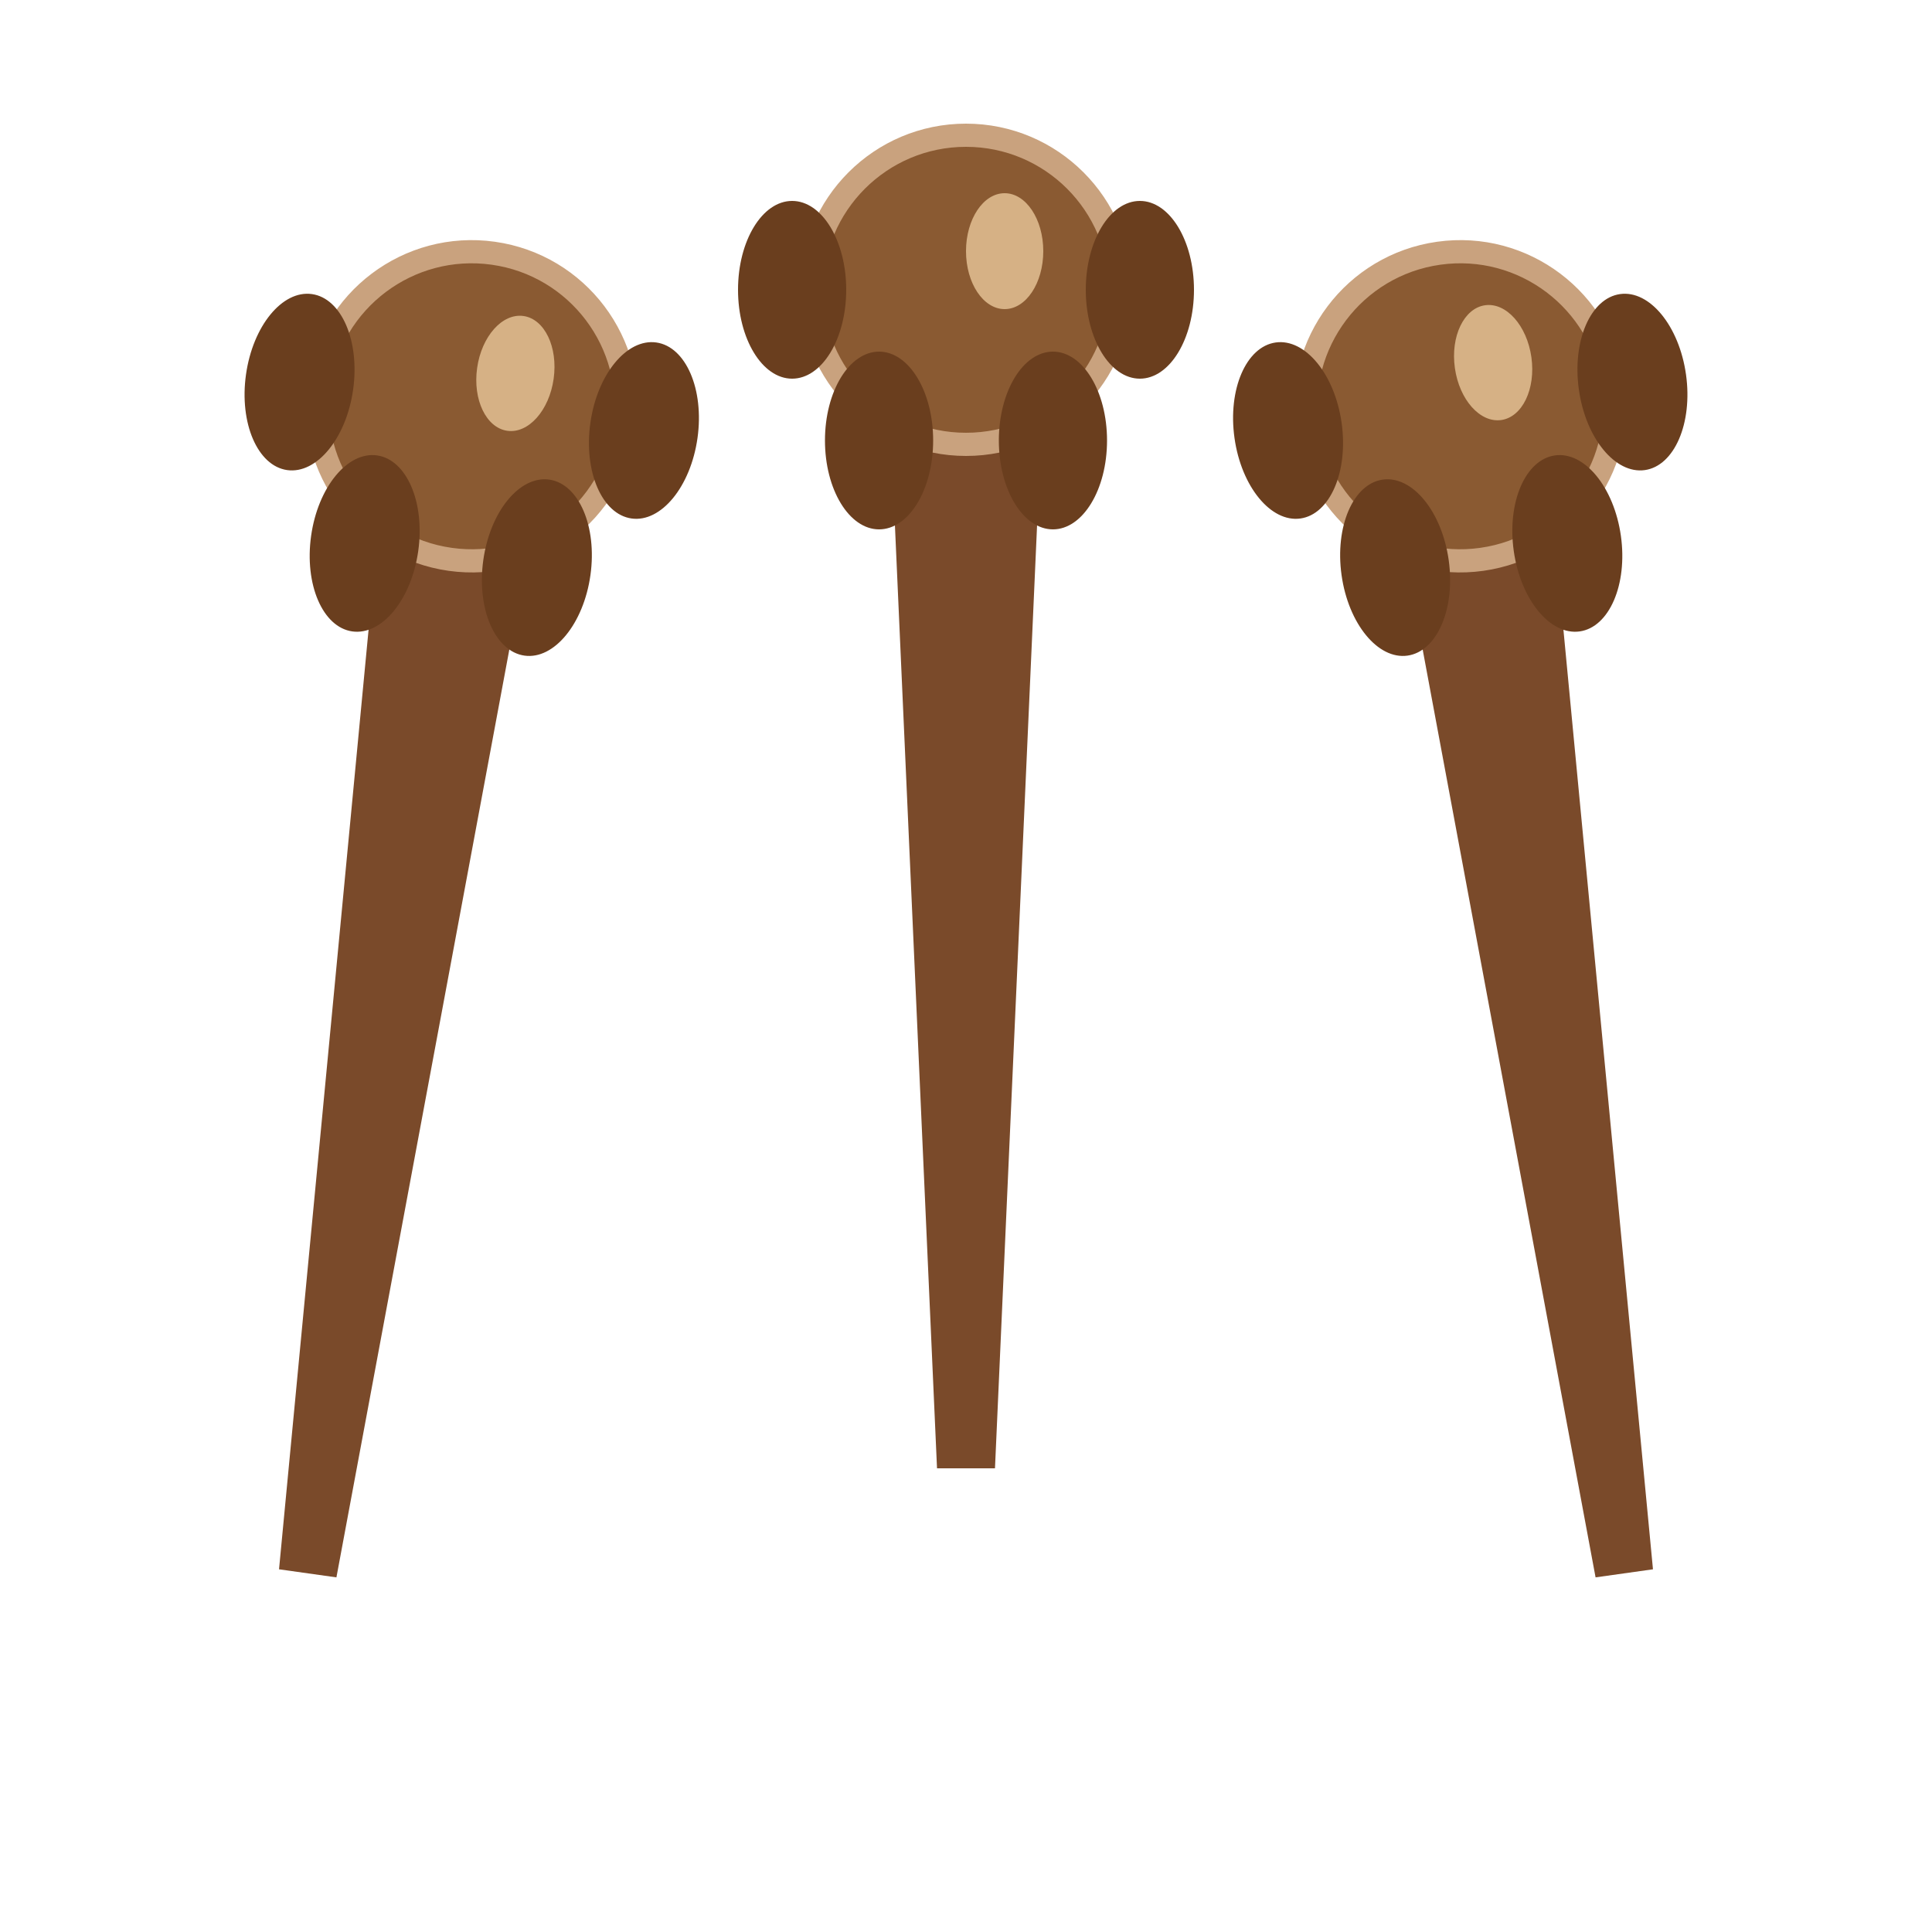
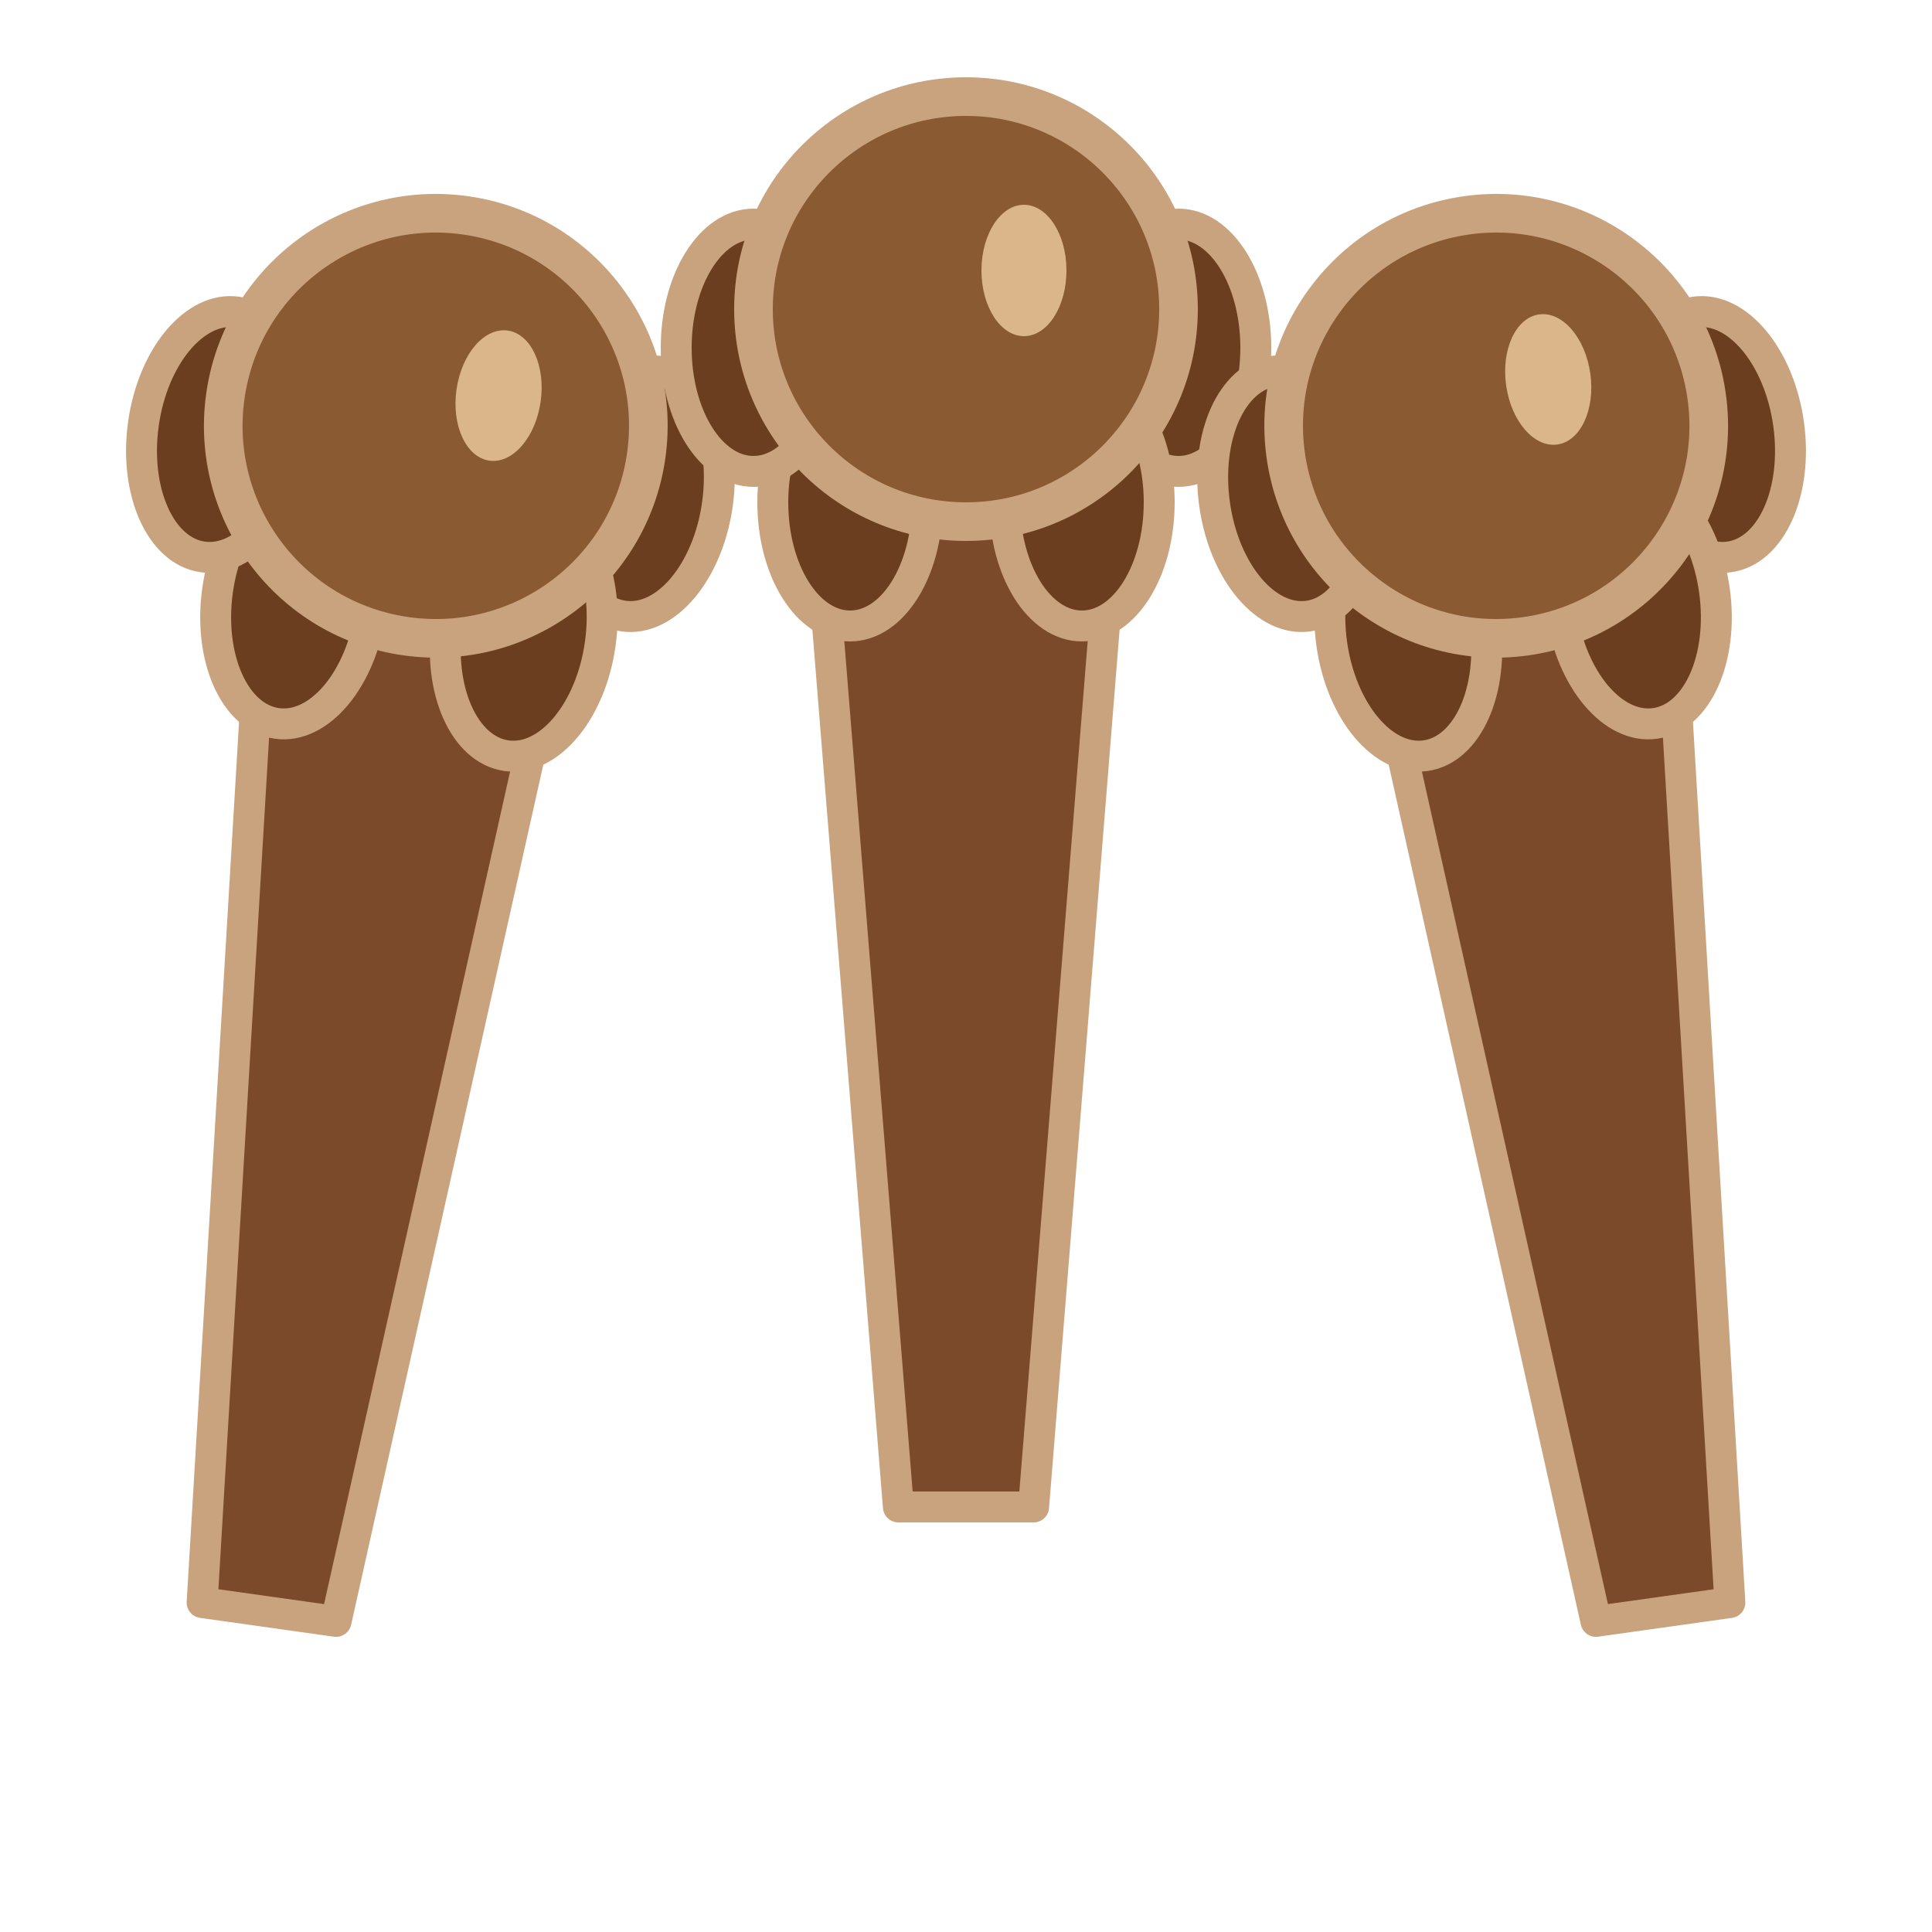
<svg xmlns="http://www.w3.org/2000/svg" viewBox="0 0 100 100">
-   <g transform="translate(24 24) rotate(98)">
-     <path d="M2 -4L58 -1.5L58 1.5L2 4Z" fill="#7A4A2A" />
-     <circle cx="-3" cy="0" r="8" fill="#8A5A32" stroke="#C9A27E" stroke-width="1.2" />
-     <g fill="#6A3E1E">
-       <ellipse cx="-3" cy="-9" rx="4.6" ry="2.8" />
-       <ellipse cx="4.8" cy="-4.5" rx="4.6" ry="2.8" />
-       <ellipse cx="4.8" cy="4.5" rx="4.6" ry="2.8" />
-       <ellipse cx="-3" cy="9" rx="4.6" ry="2.8" />
+   <g transform="translate(22 26) rotate(98)">
+     <path d="M2 -8L58 -3.5L58 3.5L2 8Z" fill="#7A4A2A" stroke="#C9A27E" stroke-width="1.6" stroke-linejoin="round" />
+     <g fill="#6A3E1E" stroke="#C9A27E" stroke-width="1.6">
+       <ellipse cx="-2" cy="-11" rx="6.4" ry="4" />
+       <ellipse cx="6" cy="-6" rx="6.4" ry="4" />
+       <ellipse cx="6" cy="6" rx="6.4" ry="4" />
+       <ellipse cx="-2" cy="11" rx="6.4" ry="4" />
    </g>
-     <ellipse cx="-5" cy="-2" rx="3" ry="2" fill="#E8C79A" opacity="0.8" />
+     <circle cx="-4" cy="0" r="11" fill="#8A5A32" stroke="#C9A27E" stroke-width="2" />
+     <ellipse cx="-6" cy="-3" rx="3.4" ry="2.2" fill="#E8C79A" opacity="0.85" />
  </g>
-   <g transform="translate(50 18) rotate(90)">
-     <path d="M2 -4L58 -1.5L58 1.5L2 4Z" fill="#7A4A2A" />
-     <circle cx="-3" cy="0" r="8" fill="#8A5A32" stroke="#C9A27E" stroke-width="1.2" />
-     <g fill="#6A3E1E">
-       <ellipse cx="-3" cy="-9" rx="4.6" ry="2.8" />
-       <ellipse cx="4.8" cy="-4.5" rx="4.6" ry="2.8" />
-       <ellipse cx="4.8" cy="4.5" rx="4.6" ry="2.8" />
-       <ellipse cx="-3" cy="9" rx="4.6" ry="2.8" />
+   <g transform="translate(50 20) rotate(90)">
+     <path d="M2 -8L58 -3.5L58 3.5L2 8Z" fill="#7A4A2A" stroke="#C9A27E" stroke-width="1.6" stroke-linejoin="round" />
+     <g fill="#6A3E1E" stroke="#C9A27E" stroke-width="1.6">
+       <ellipse cx="-2" cy="-11" rx="6.4" ry="4" />
+       <ellipse cx="6" cy="-6" rx="6.4" ry="4" />
+       <ellipse cx="6" cy="6" rx="6.4" ry="4" />
+       <ellipse cx="-2" cy="11" rx="6.4" ry="4" />
    </g>
-     <ellipse cx="-5" cy="-2" rx="3" ry="2" fill="#E8C79A" opacity="0.8" />
+     <circle cx="-4" cy="0" r="11" fill="#8A5A32" stroke="#C9A27E" stroke-width="2" />
+     <ellipse cx="-6" cy="-3" rx="3.4" ry="2.2" fill="#E8C79A" opacity="0.85" />
  </g>
-   <g transform="translate(76 24) rotate(82)">
-     <path d="M2 -4L58 -1.5L58 1.5L2 4Z" fill="#7A4A2A" />
-     <circle cx="-3" cy="0" r="8" fill="#8A5A32" stroke="#C9A27E" stroke-width="1.2" />
-     <g fill="#6A3E1E">
-       <ellipse cx="-3" cy="-9" rx="4.6" ry="2.8" />
-       <ellipse cx="4.8" cy="-4.5" rx="4.6" ry="2.8" />
-       <ellipse cx="4.8" cy="4.5" rx="4.6" ry="2.8" />
-       <ellipse cx="-3" cy="9" rx="4.6" ry="2.8" />
+   <g transform="translate(78 26) rotate(82)">
+     <path d="M2 -8L58 -3.5L58 3.5L2 8Z" fill="#7A4A2A" stroke="#C9A27E" stroke-width="1.6" stroke-linejoin="round" />
+     <g fill="#6A3E1E" stroke="#C9A27E" stroke-width="1.6">
+       <ellipse cx="-2" cy="-11" rx="6.4" ry="4" />
+       <ellipse cx="6" cy="-6" rx="6.4" ry="4" />
+       <ellipse cx="6" cy="6" rx="6.4" ry="4" />
+       <ellipse cx="-2" cy="11" rx="6.4" ry="4" />
    </g>
-     <ellipse cx="-5" cy="-2" rx="3" ry="2" fill="#E8C79A" opacity="0.8" />
+     <circle cx="-4" cy="0" r="11" fill="#8A5A32" stroke="#C9A27E" stroke-width="2" />
+     <ellipse cx="-6" cy="-3" rx="3.4" ry="2.2" fill="#E8C79A" opacity="0.85" />
  </g>
</svg>
